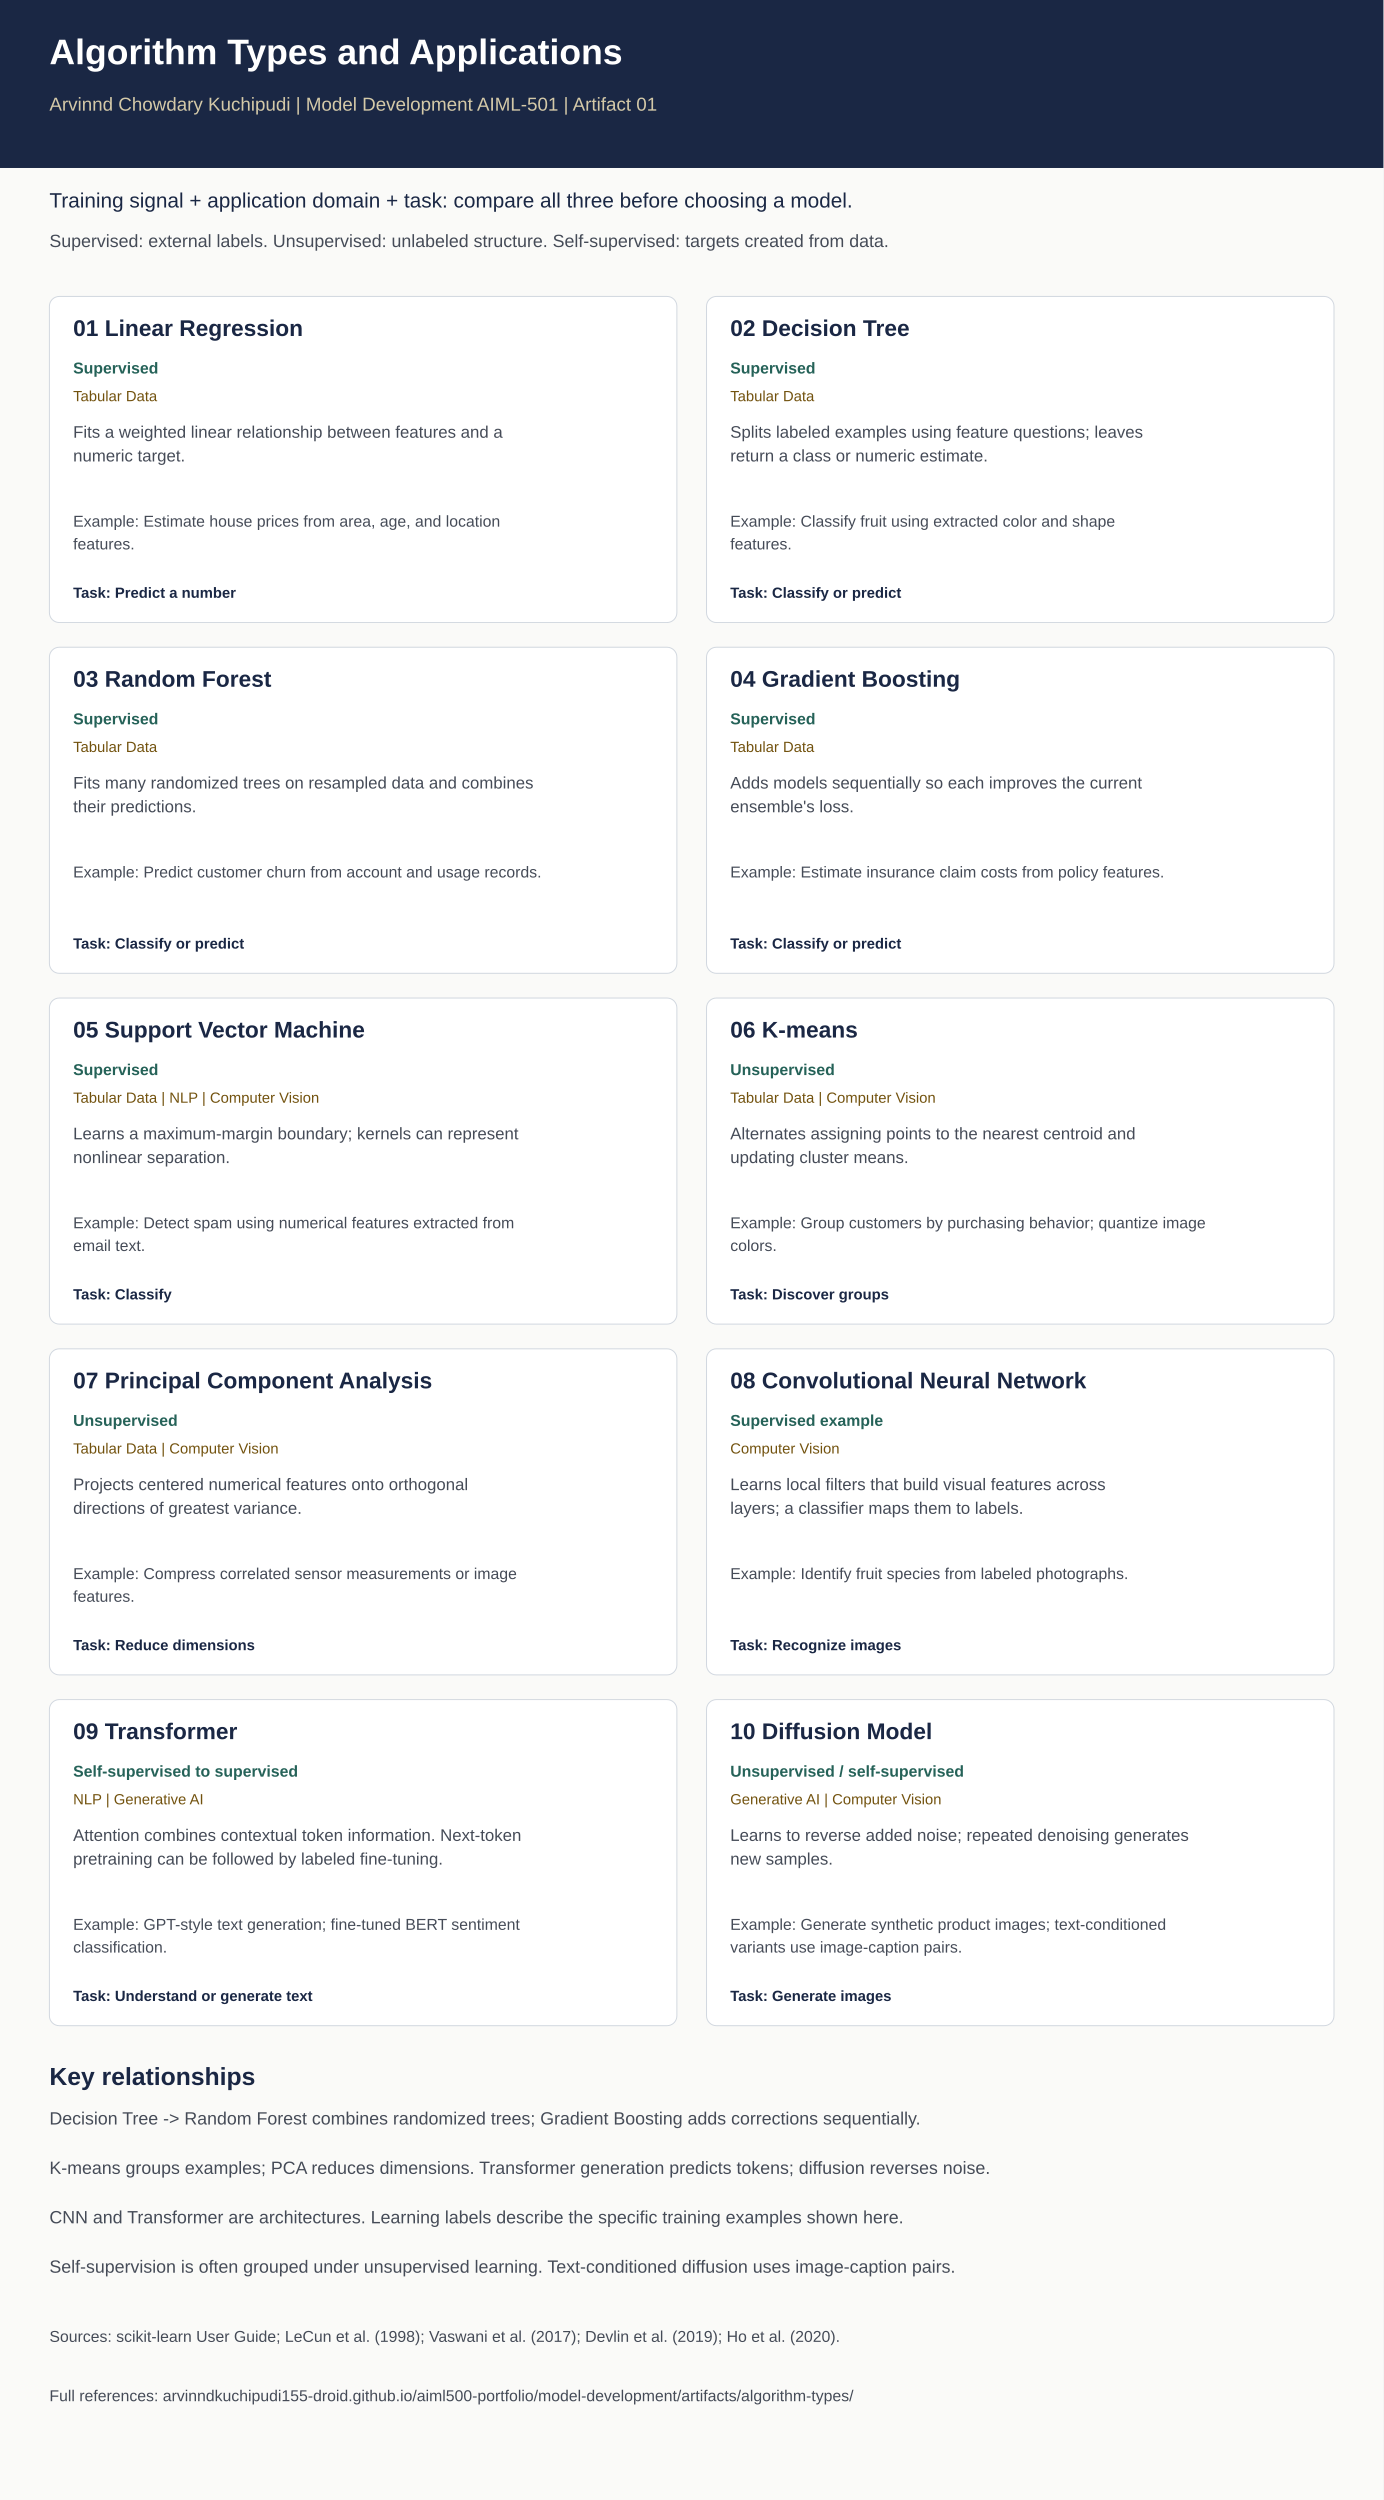
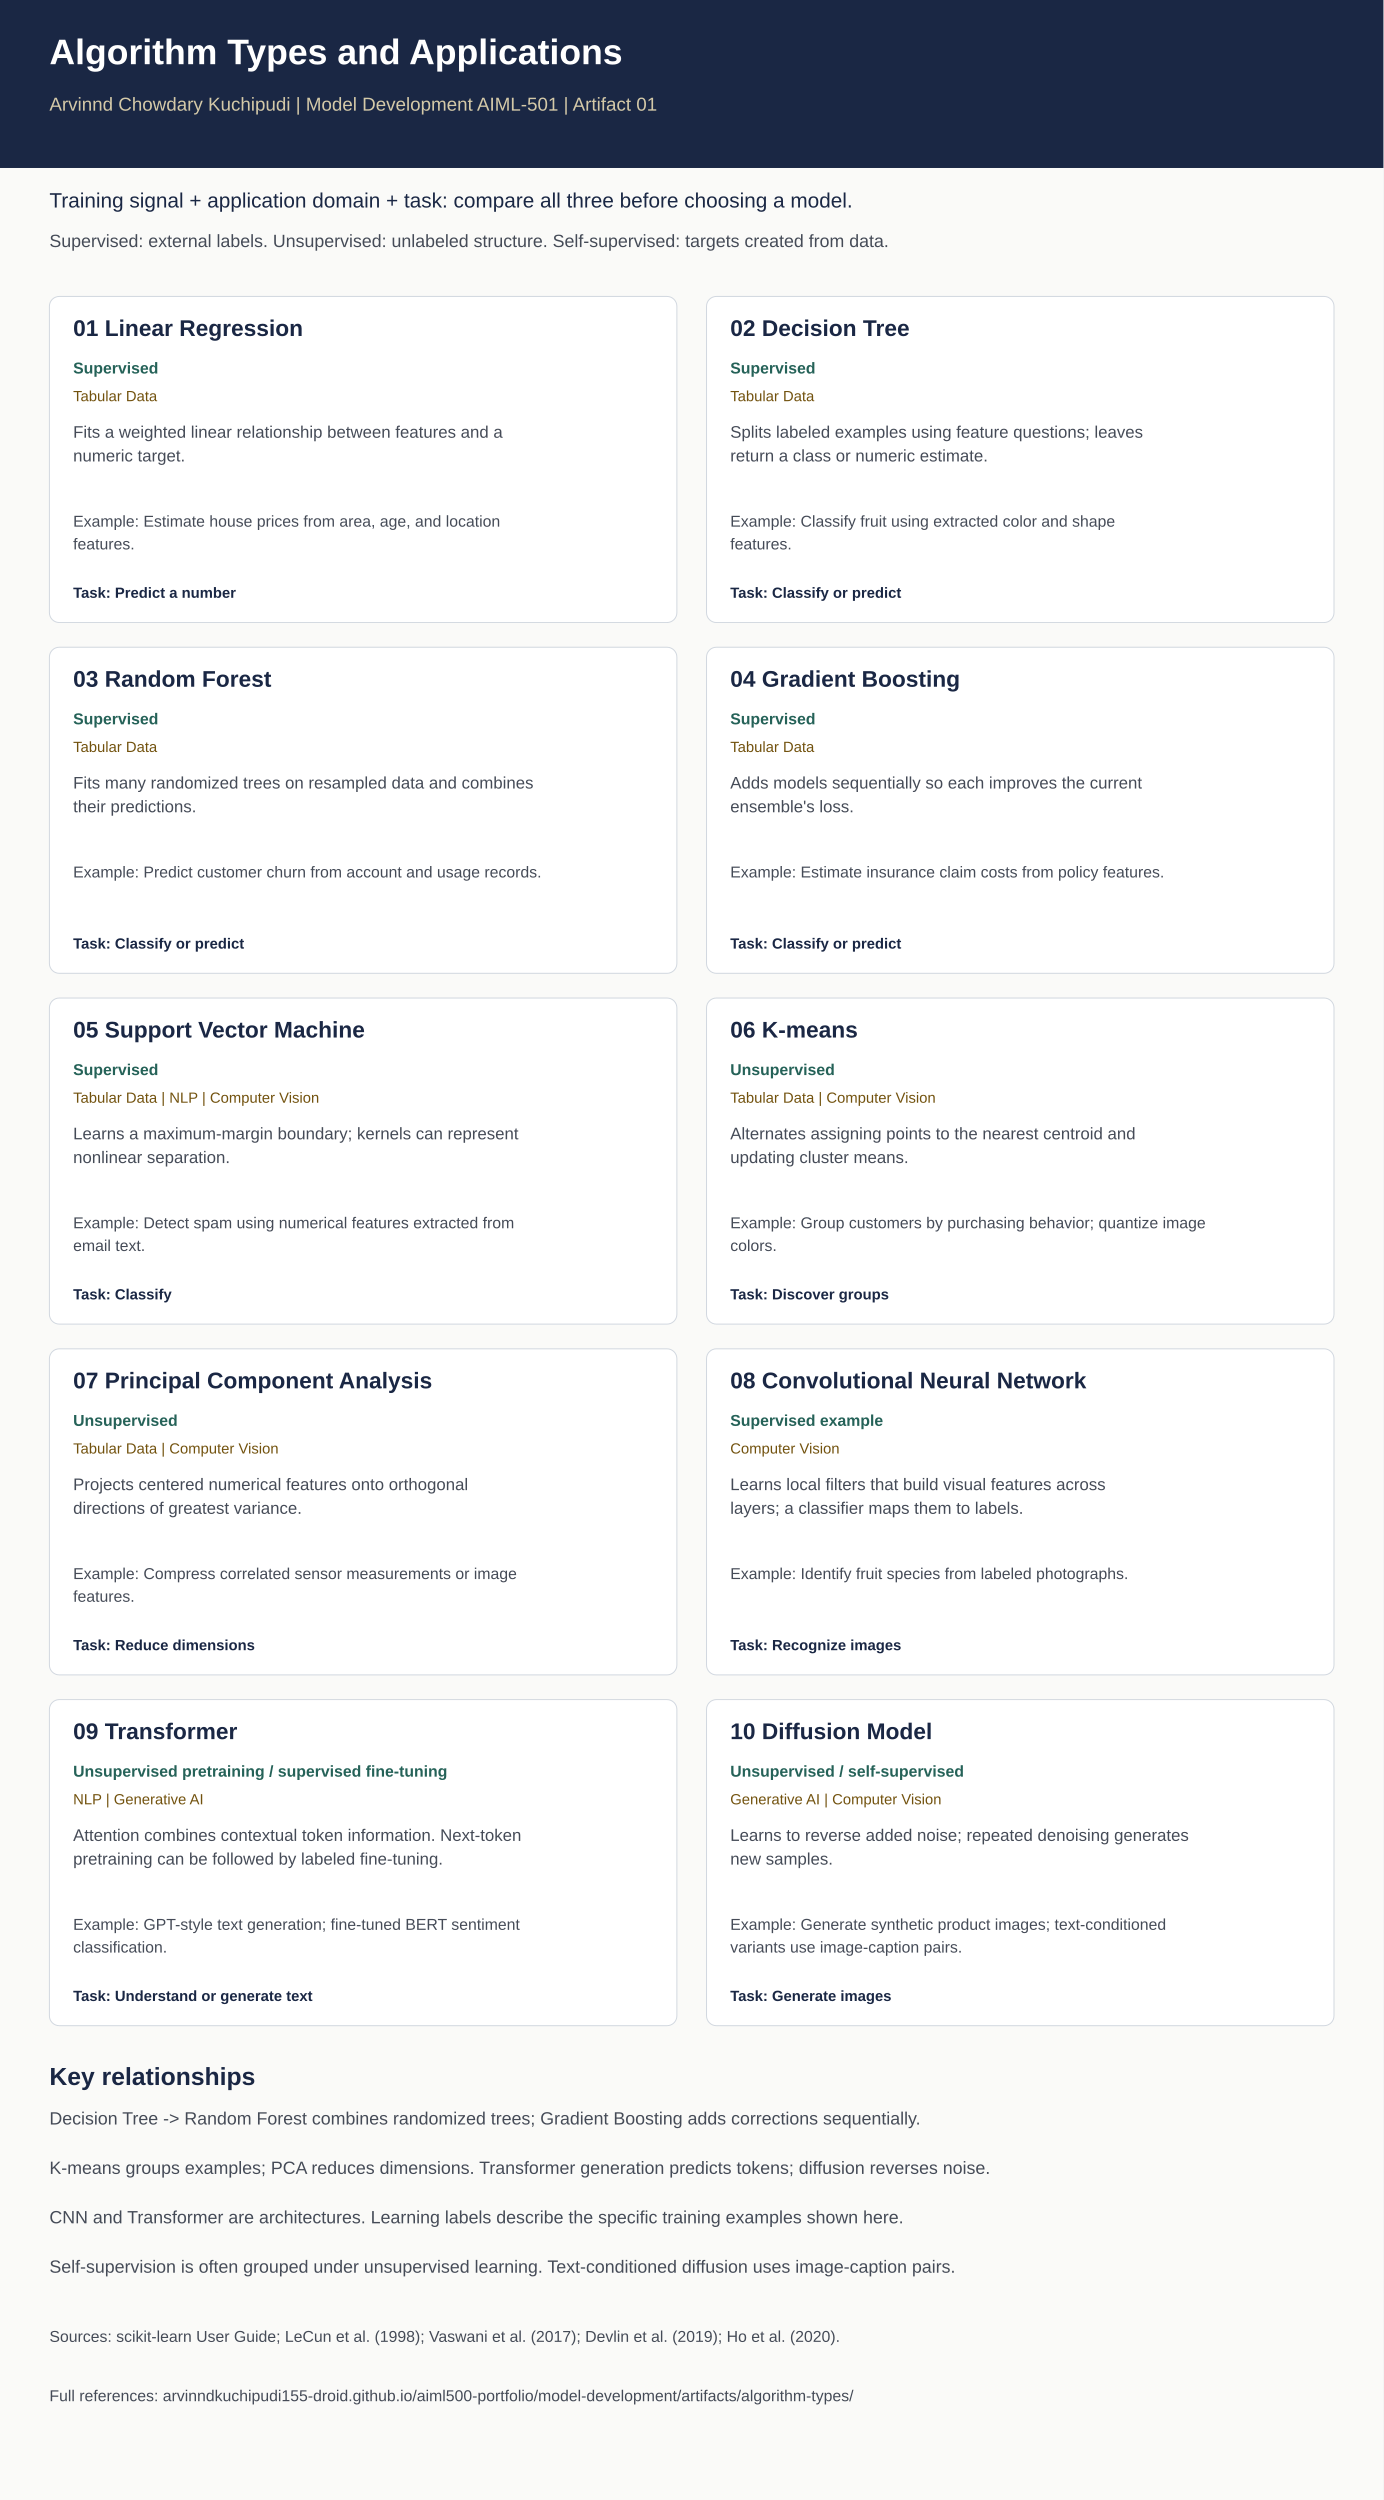
<svg xmlns="http://www.w3.org/2000/svg" width="1400" height="2530" viewBox="0 0 1400 2530">
  <rect width="1400" height="2530" fill="#fafaf8" />
  <rect width="1400" height="170" fill="#1a2744" />
  <text x="50" y="65" font-family="Arial,sans-serif" font-size="36" fill="#ffffff" font-weight="bold">Algorithm Types and Applications</text>
  <text x="50" y="112" font-family="Arial,sans-serif" font-size="19" fill="#d4c9a8" font-weight="normal">Arvinnd Chowdary Kuchipudi | Model Development AIML-501 | Artifact 01</text>
  <text x="50" y="210" font-family="Arial,sans-serif" font-size="21" fill="#1a2744" font-weight="normal">Training signal + application domain + task: compare all three before choosing a model.</text>
  <text x="50" y="250" font-family="Arial,sans-serif" font-size="18" fill="#454b57" font-weight="normal">Supervised: external labels. Unsupervised: unlabeled structure. Self-supervised: targets created from data.</text>
  <rect x="50" y="300" width="635" height="330" rx="10" fill="#fff" stroke="#d1d7df" />
  <text x="74" y="340" font-family="Arial,sans-serif" font-size="23" fill="#1a2744" font-weight="bold">01 Linear Regression</text>
  <text x="74" y="378" font-family="Arial,sans-serif" font-size="16" fill="#256258" font-weight="bold">Supervised</text>
  <text x="74" y="406" font-family="Arial,sans-serif" font-size="15" fill="#72520e" font-weight="normal">Tabular Data</text>
  <text x="74" y="443" font-family="Arial,sans-serif" font-size="17" fill="#454b57" font-weight="normal">Fits a weighted linear relationship between features and a</text>
  <text x="74" y="467" font-family="Arial,sans-serif" font-size="17" fill="#454b57" font-weight="normal">numeric target.</text>
  <text x="74" y="533" font-family="Arial,sans-serif" font-size="16" fill="#454b57" font-weight="normal">Example: Estimate house prices from area, age, and location</text>
  <text x="74" y="556" font-family="Arial,sans-serif" font-size="16" fill="#454b57" font-weight="normal">features.</text>
  <text x="74" y="605" font-family="Arial,sans-serif" font-size="15" fill="#1a2744" font-weight="bold">Task: Predict a number</text>
  <rect x="715" y="300" width="635" height="330" rx="10" fill="#fff" stroke="#d1d7df" />
  <text x="739" y="340" font-family="Arial,sans-serif" font-size="23" fill="#1a2744" font-weight="bold">02 Decision Tree</text>
  <text x="739" y="378" font-family="Arial,sans-serif" font-size="16" fill="#256258" font-weight="bold">Supervised</text>
  <text x="739" y="406" font-family="Arial,sans-serif" font-size="15" fill="#72520e" font-weight="normal">Tabular Data</text>
  <text x="739" y="443" font-family="Arial,sans-serif" font-size="17" fill="#454b57" font-weight="normal">Splits labeled examples using feature questions; leaves</text>
  <text x="739" y="467" font-family="Arial,sans-serif" font-size="17" fill="#454b57" font-weight="normal">return a class or numeric estimate.</text>
  <text x="739" y="533" font-family="Arial,sans-serif" font-size="16" fill="#454b57" font-weight="normal">Example: Classify fruit using extracted color and shape</text>
  <text x="739" y="556" font-family="Arial,sans-serif" font-size="16" fill="#454b57" font-weight="normal">features.</text>
  <text x="739" y="605" font-family="Arial,sans-serif" font-size="15" fill="#1a2744" font-weight="bold">Task: Classify or predict</text>
  <rect x="50" y="655" width="635" height="330" rx="10" fill="#fff" stroke="#d1d7df" />
  <text x="74" y="695" font-family="Arial,sans-serif" font-size="23" fill="#1a2744" font-weight="bold">03 Random Forest</text>
  <text x="74" y="733" font-family="Arial,sans-serif" font-size="16" fill="#256258" font-weight="bold">Supervised</text>
  <text x="74" y="761" font-family="Arial,sans-serif" font-size="15" fill="#72520e" font-weight="normal">Tabular Data</text>
  <text x="74" y="798" font-family="Arial,sans-serif" font-size="17" fill="#454b57" font-weight="normal">Fits many randomized trees on resampled data and combines</text>
  <text x="74" y="822" font-family="Arial,sans-serif" font-size="17" fill="#454b57" font-weight="normal">their predictions.</text>
  <text x="74" y="888" font-family="Arial,sans-serif" font-size="16" fill="#454b57" font-weight="normal">Example: Predict customer churn from account and usage records.</text>
  <text x="74" y="960" font-family="Arial,sans-serif" font-size="15" fill="#1a2744" font-weight="bold">Task: Classify or predict</text>
  <rect x="715" y="655" width="635" height="330" rx="10" fill="#fff" stroke="#d1d7df" />
  <text x="739" y="695" font-family="Arial,sans-serif" font-size="23" fill="#1a2744" font-weight="bold">04 Gradient Boosting</text>
  <text x="739" y="733" font-family="Arial,sans-serif" font-size="16" fill="#256258" font-weight="bold">Supervised</text>
  <text x="739" y="761" font-family="Arial,sans-serif" font-size="15" fill="#72520e" font-weight="normal">Tabular Data</text>
  <text x="739" y="798" font-family="Arial,sans-serif" font-size="17" fill="#454b57" font-weight="normal">Adds models sequentially so each improves the current</text>
  <text x="739" y="822" font-family="Arial,sans-serif" font-size="17" fill="#454b57" font-weight="normal">ensemble's loss.</text>
  <text x="739" y="888" font-family="Arial,sans-serif" font-size="16" fill="#454b57" font-weight="normal">Example: Estimate insurance claim costs from policy features.</text>
  <text x="739" y="960" font-family="Arial,sans-serif" font-size="15" fill="#1a2744" font-weight="bold">Task: Classify or predict</text>
  <rect x="50" y="1010" width="635" height="330" rx="10" fill="#fff" stroke="#d1d7df" />
  <text x="74" y="1050" font-family="Arial,sans-serif" font-size="23" fill="#1a2744" font-weight="bold">05 Support Vector Machine</text>
  <text x="74" y="1088" font-family="Arial,sans-serif" font-size="16" fill="#256258" font-weight="bold">Supervised</text>
  <text x="74" y="1116" font-family="Arial,sans-serif" font-size="15" fill="#72520e" font-weight="normal">Tabular Data | NLP | Computer Vision</text>
  <text x="74" y="1153" font-family="Arial,sans-serif" font-size="17" fill="#454b57" font-weight="normal">Learns a maximum-margin boundary; kernels can represent</text>
  <text x="74" y="1177" font-family="Arial,sans-serif" font-size="17" fill="#454b57" font-weight="normal">nonlinear separation.</text>
  <text x="74" y="1243" font-family="Arial,sans-serif" font-size="16" fill="#454b57" font-weight="normal">Example: Detect spam using numerical features extracted from</text>
  <text x="74" y="1266" font-family="Arial,sans-serif" font-size="16" fill="#454b57" font-weight="normal">email text.</text>
  <text x="74" y="1315" font-family="Arial,sans-serif" font-size="15" fill="#1a2744" font-weight="bold">Task: Classify</text>
  <rect x="715" y="1010" width="635" height="330" rx="10" fill="#fff" stroke="#d1d7df" />
  <text x="739" y="1050" font-family="Arial,sans-serif" font-size="23" fill="#1a2744" font-weight="bold">06 K-means</text>
  <text x="739" y="1088" font-family="Arial,sans-serif" font-size="16" fill="#256258" font-weight="bold">Unsupervised</text>
  <text x="739" y="1116" font-family="Arial,sans-serif" font-size="15" fill="#72520e" font-weight="normal">Tabular Data | Computer Vision</text>
  <text x="739" y="1153" font-family="Arial,sans-serif" font-size="17" fill="#454b57" font-weight="normal">Alternates assigning points to the nearest centroid and</text>
  <text x="739" y="1177" font-family="Arial,sans-serif" font-size="17" fill="#454b57" font-weight="normal">updating cluster means.</text>
  <text x="739" y="1243" font-family="Arial,sans-serif" font-size="16" fill="#454b57" font-weight="normal">Example: Group customers by purchasing behavior; quantize image</text>
  <text x="739" y="1266" font-family="Arial,sans-serif" font-size="16" fill="#454b57" font-weight="normal">colors.</text>
  <text x="739" y="1315" font-family="Arial,sans-serif" font-size="15" fill="#1a2744" font-weight="bold">Task: Discover groups</text>
  <rect x="50" y="1365" width="635" height="330" rx="10" fill="#fff" stroke="#d1d7df" />
  <text x="74" y="1405" font-family="Arial,sans-serif" font-size="23" fill="#1a2744" font-weight="bold">07 Principal Component Analysis</text>
  <text x="74" y="1443" font-family="Arial,sans-serif" font-size="16" fill="#256258" font-weight="bold">Unsupervised</text>
  <text x="74" y="1471" font-family="Arial,sans-serif" font-size="15" fill="#72520e" font-weight="normal">Tabular Data | Computer Vision</text>
  <text x="74" y="1508" font-family="Arial,sans-serif" font-size="17" fill="#454b57" font-weight="normal">Projects centered numerical features onto orthogonal</text>
  <text x="74" y="1532" font-family="Arial,sans-serif" font-size="17" fill="#454b57" font-weight="normal">directions of greatest variance.</text>
  <text x="74" y="1598" font-family="Arial,sans-serif" font-size="16" fill="#454b57" font-weight="normal">Example: Compress correlated sensor measurements or image</text>
  <text x="74" y="1621" font-family="Arial,sans-serif" font-size="16" fill="#454b57" font-weight="normal">features.</text>
  <text x="74" y="1670" font-family="Arial,sans-serif" font-size="15" fill="#1a2744" font-weight="bold">Task: Reduce dimensions</text>
  <rect x="715" y="1365" width="635" height="330" rx="10" fill="#fff" stroke="#d1d7df" />
  <text x="739" y="1405" font-family="Arial,sans-serif" font-size="23" fill="#1a2744" font-weight="bold">08 Convolutional Neural Network</text>
  <text x="739" y="1443" font-family="Arial,sans-serif" font-size="16" fill="#256258" font-weight="bold">Supervised example</text>
  <text x="739" y="1471" font-family="Arial,sans-serif" font-size="15" fill="#72520e" font-weight="normal">Computer Vision</text>
  <text x="739" y="1508" font-family="Arial,sans-serif" font-size="17" fill="#454b57" font-weight="normal">Learns local filters that build visual features across</text>
  <text x="739" y="1532" font-family="Arial,sans-serif" font-size="17" fill="#454b57" font-weight="normal">layers; a classifier maps them to labels.</text>
  <text x="739" y="1598" font-family="Arial,sans-serif" font-size="16" fill="#454b57" font-weight="normal">Example: Identify fruit species from labeled photographs.</text>
  <text x="739" y="1670" font-family="Arial,sans-serif" font-size="15" fill="#1a2744" font-weight="bold">Task: Recognize images</text>
  <rect x="50" y="1720" width="635" height="330" rx="10" fill="#fff" stroke="#d1d7df" />
  <text x="74" y="1760" font-family="Arial,sans-serif" font-size="23" fill="#1a2744" font-weight="bold">09 Transformer</text>
-   <text x="74" y="1798" font-family="Arial,sans-serif" font-size="16" fill="#256258" font-weight="bold">Self-supervised to supervised</text>
+   <text x="74" y="1798" font-family="Arial,sans-serif" font-size="16" fill="#256258" font-weight="bold">Unsupervised pretraining / supervised fine-tuning</text>
  <text x="74" y="1826" font-family="Arial,sans-serif" font-size="15" fill="#72520e" font-weight="normal">NLP | Generative AI</text>
  <text x="74" y="1863" font-family="Arial,sans-serif" font-size="17" fill="#454b57" font-weight="normal">Attention combines contextual token information. Next-token</text>
  <text x="74" y="1887" font-family="Arial,sans-serif" font-size="17" fill="#454b57" font-weight="normal">pretraining can be followed by labeled fine-tuning.</text>
  <text x="74" y="1953" font-family="Arial,sans-serif" font-size="16" fill="#454b57" font-weight="normal">Example: GPT-style text generation; fine-tuned BERT sentiment</text>
  <text x="74" y="1976" font-family="Arial,sans-serif" font-size="16" fill="#454b57" font-weight="normal">classification.</text>
  <text x="74" y="2025" font-family="Arial,sans-serif" font-size="15" fill="#1a2744" font-weight="bold">Task: Understand or generate text</text>
  <rect x="715" y="1720" width="635" height="330" rx="10" fill="#fff" stroke="#d1d7df" />
  <text x="739" y="1760" font-family="Arial,sans-serif" font-size="23" fill="#1a2744" font-weight="bold">10 Diffusion Model</text>
  <text x="739" y="1798" font-family="Arial,sans-serif" font-size="16" fill="#256258" font-weight="bold">Unsupervised / self-supervised</text>
  <text x="739" y="1826" font-family="Arial,sans-serif" font-size="15" fill="#72520e" font-weight="normal">Generative AI | Computer Vision</text>
  <text x="739" y="1863" font-family="Arial,sans-serif" font-size="17" fill="#454b57" font-weight="normal">Learns to reverse added noise; repeated denoising generates</text>
  <text x="739" y="1887" font-family="Arial,sans-serif" font-size="17" fill="#454b57" font-weight="normal">new samples.</text>
  <text x="739" y="1953" font-family="Arial,sans-serif" font-size="16" fill="#454b57" font-weight="normal">Example: Generate synthetic product images; text-conditioned</text>
  <text x="739" y="1976" font-family="Arial,sans-serif" font-size="16" fill="#454b57" font-weight="normal">variants use image-caption pairs.</text>
  <text x="739" y="2025" font-family="Arial,sans-serif" font-size="15" fill="#1a2744" font-weight="bold">Task: Generate images</text>
  <text x="50" y="2110" font-family="Arial,sans-serif" font-size="25" fill="#1a2744" font-weight="bold">Key relationships</text>
  <text x="50" y="2150" font-family="Arial,sans-serif" font-size="18" fill="#454b57" font-weight="normal">Decision Tree -&gt; Random Forest combines randomized trees; Gradient Boosting adds corrections sequentially.</text>
  <text x="50" y="2200" font-family="Arial,sans-serif" font-size="18" fill="#454b57" font-weight="normal">K-means groups examples; PCA reduces dimensions. Transformer generation predicts tokens; diffusion reverses noise.</text>
  <text x="50" y="2250" font-family="Arial,sans-serif" font-size="18" fill="#454b57" font-weight="normal">CNN and Transformer are architectures. Learning labels describe the specific training examples shown here.</text>
  <text x="50" y="2300" font-family="Arial,sans-serif" font-size="18" fill="#454b57" font-weight="normal">Self-supervision is often grouped under unsupervised learning. Text-conditioned diffusion uses image-caption pairs.</text>
  <text x="50" y="2370" font-family="Arial,sans-serif" font-size="16" fill="#454b57" font-weight="normal">Sources: scikit-learn User Guide; LeCun et al. (1998); Vaswani et al. (2017); Devlin et al. (2019); Ho et al. (2020).</text>
  <text x="50" y="2430" font-family="Arial,sans-serif" font-size="16" fill="#454b57" font-weight="normal">Full references: arvinndkuchipudi155-droid.github.io/aiml500-portfolio/model-development/artifacts/algorithm-types/</text>
</svg>
